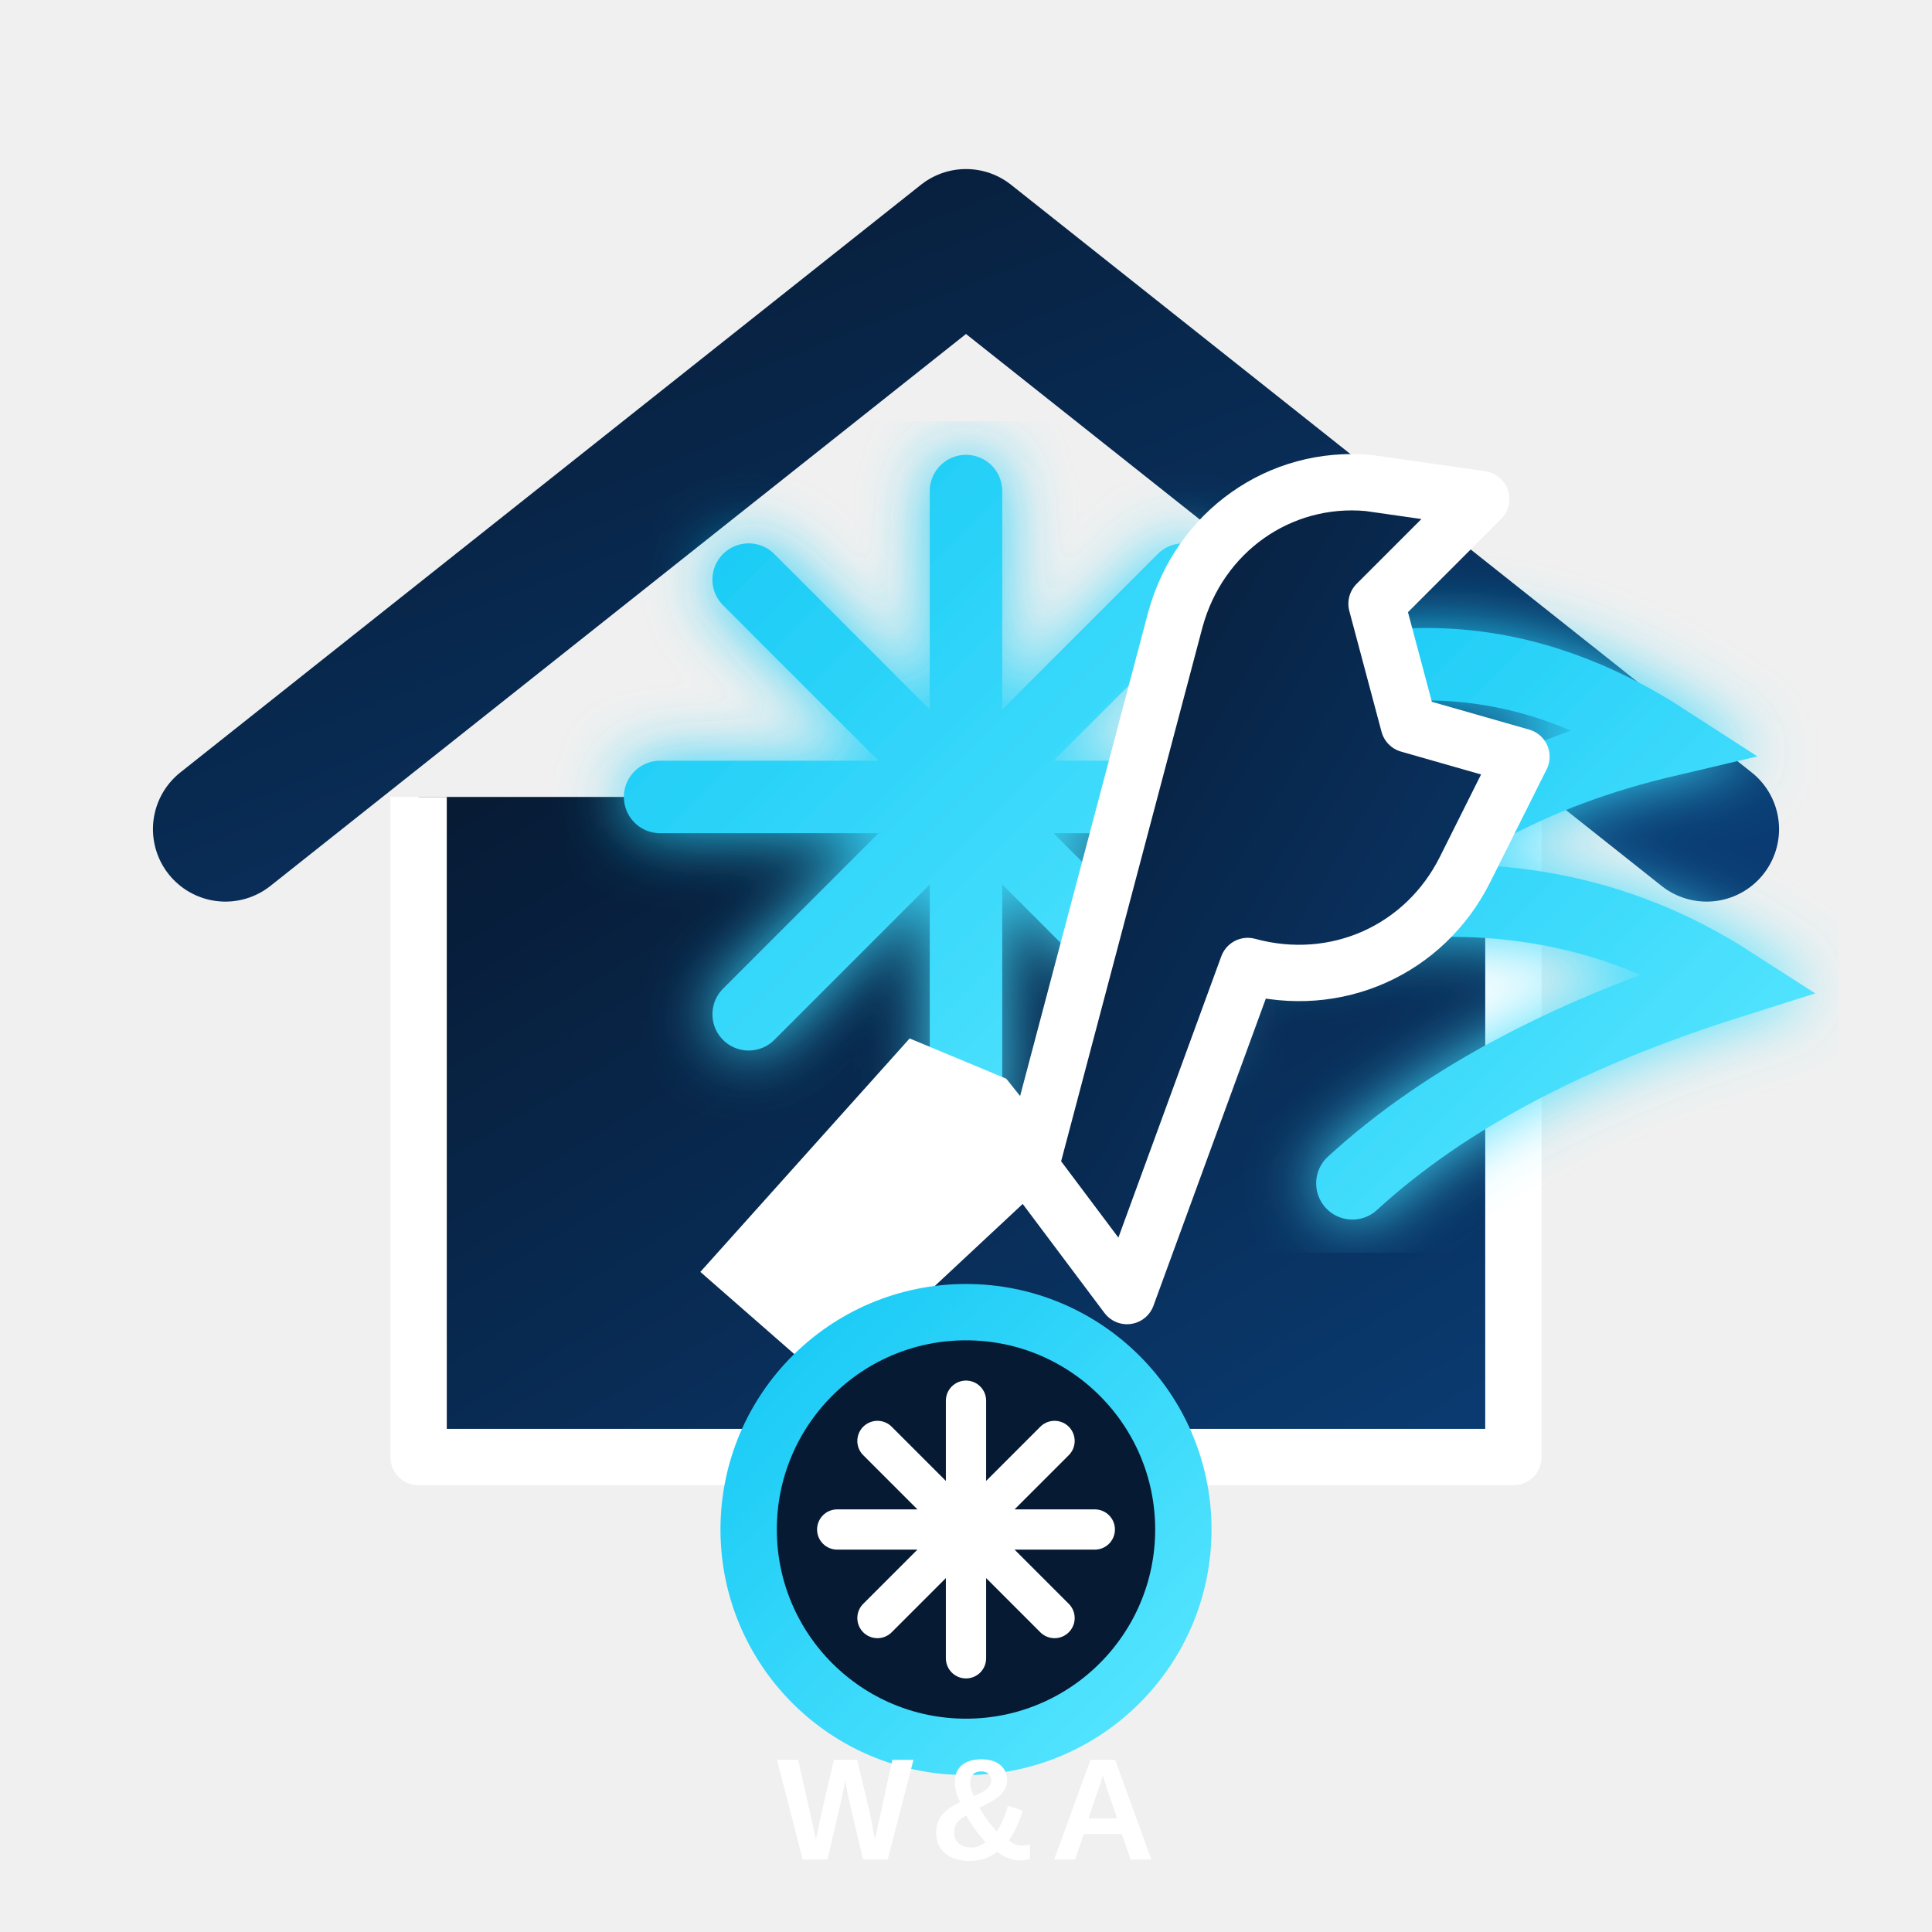
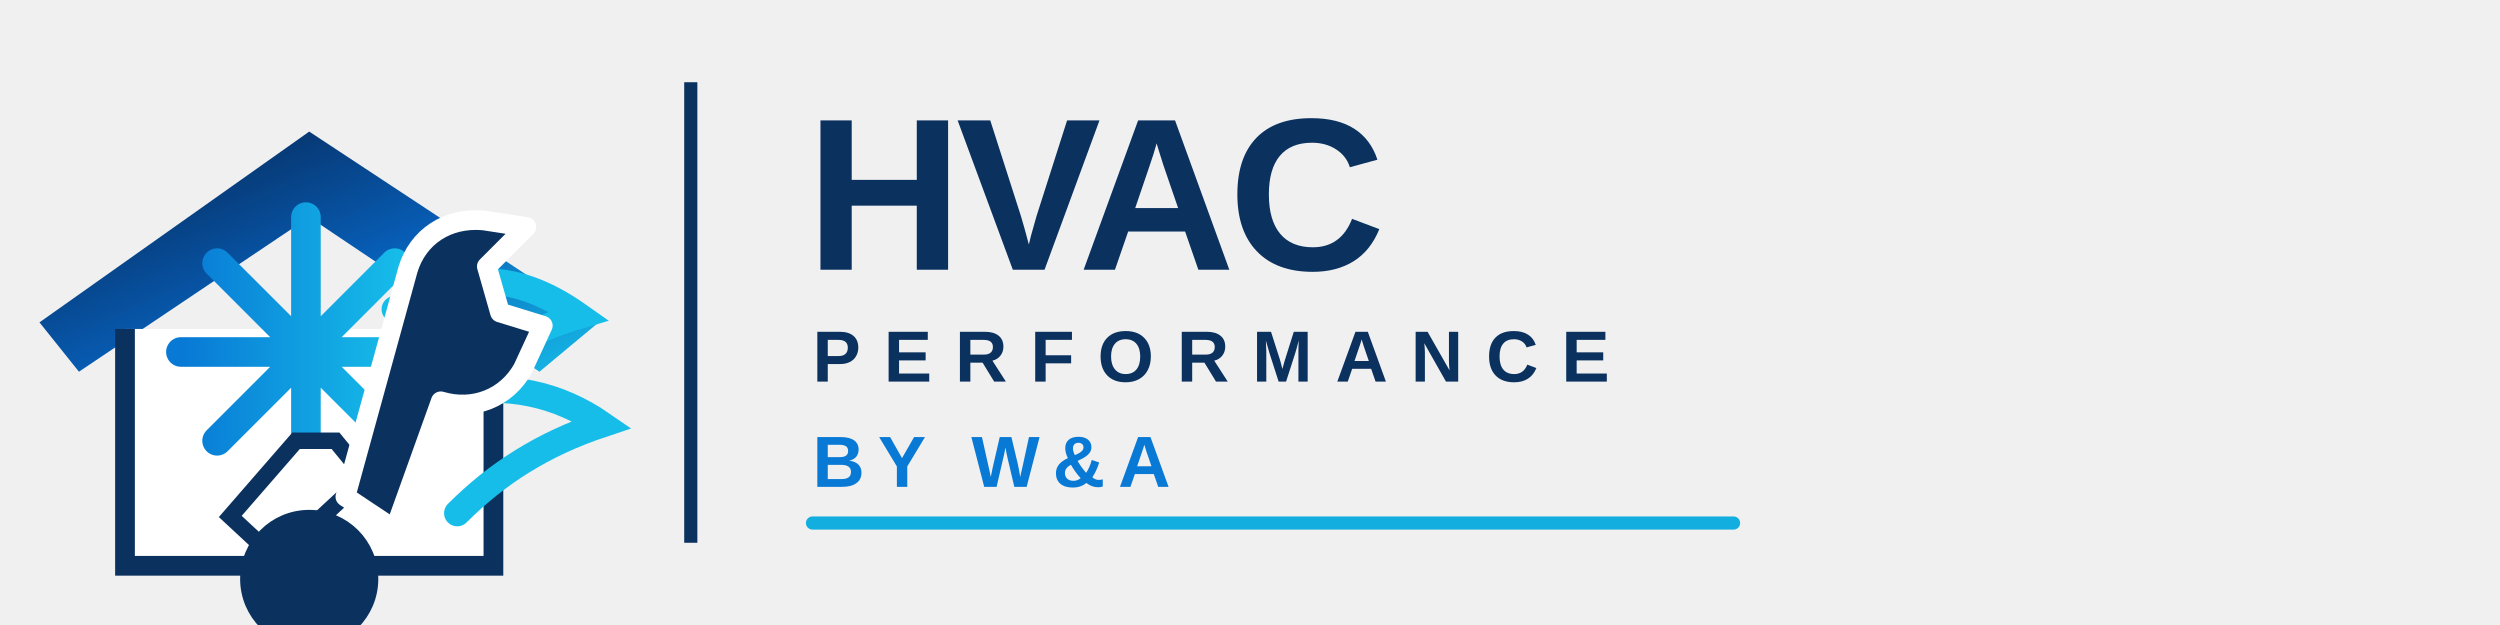
- <svg xmlns="http://www.w3.org/2000/svg" viewBox="0 0 240 240" role="img" aria-labelledby="title desc">
+ <svg xmlns="http://www.w3.org/2000/svg" viewBox="0 0 760 190" role="img" aria-labelledby="title desc">
  <defs>
-     <linearGradient id="navy" x1="0" y1="0" x2="1" y2="1">
-       <stop stop-color="#071a33" />
-       <stop offset="1" stop-color="#0a3c73" />
+     <linearGradient id="b" x1="0" y1="0" x2="1" y2="1">
+       <stop stop-color="#071d43" />
+       <stop offset=".55" stop-color="#075db5" />
+       <stop offset="1" stop-color="#16bde9" />
    </linearGradient>
-     <linearGradient id="cyan" x1="0" y1="0" x2="1" y2="1">
-       <stop stop-color="#16c9f5" />
-       <stop offset="1" stop-color="#58e6ff" />
+     <linearGradient id="a" x1="0" y1="0" x2="1" y2="0">
+       <stop stop-color="#0879d5" />
+       <stop offset="1" stop-color="#18c6ec" />
    </linearGradient>
-     <filter id="glow">
-       <feGaussianBlur stdDeviation="4" result="b" />
-       <feMerge>
-         <feMergeNode in="b" />
-         <feMergeNode in="SourceGraphic" />
-       </feMerge>
-     </filter>
  </defs>
-   <path d="M28 103 120 30l92 73" fill="none" stroke="url(#navy)" stroke-width="18" stroke-linecap="round" stroke-linejoin="round" />
-   <path d="M52 99v82h136V99" fill="url(#navy)" stroke="#fff" stroke-width="7" stroke-linejoin="round" />
-   <g filter="url(#glow)">
-     <path d="M120 61v76M82 99h76M93 72l54 54M147 72l-54 54" stroke="url(#cyan)" stroke-width="9" stroke-linecap="round" />
-     <path d="M151 89c21-10 39-8 56 3-17 4-29 11-40 21 18-3 34 0 48 9-19 6-35 14-47 25" fill="none" stroke="url(#cyan)" stroke-width="9" stroke-linecap="round" />
+   <g transform="translate(12 12)">
+     <path d="M82 28 170 86l-18 15-70-47-70 47L0 86 82 28Z" fill="url(#b)" />
+     <path d="M26 88v72h112V88" fill="#fff" stroke="#0b315f" stroke-width="6" />
+     <path d="M81 54v82M43 95h76M54 68l54 54M108 68l-54 54" stroke="url(#a)" stroke-width="9" stroke-linecap="round" />
+     <path d="M108 82c22-13 39-10 56 2-17 5-29 13-40 24 18-4 34 0 47 9-18 6-32 15-44 27" fill="none" stroke="#16bde9" stroke-width="8" stroke-linecap="round" />
+     <path d="M78 122 58 145l14 13 27-25-9-11z" fill="#fff" stroke="#0b315f" stroke-width="5" />
+     <path d="M93 139 112 70c3-10 12-16 23-15l13 2-12 12 4 14 13 4-6 13c-5 9-15 13-25 10l-14 39z" fill="#0b315f" stroke="#fff" stroke-width="6" stroke-linejoin="round" />
+     <circle cx="82" cy="164" r="19" fill="#0b315f" stroke="#0b315f" stroke-width="4" />
  </g>
-   <path d="M113 129 87 158l16 14 30-28-8-10z" fill="#fff" />
-   <path d="M128 145 146 77c3-11 13-18 24-17l14 2-13 13 4 15 14 4-7 14c-5 10-16 15-27 12l-15 41z" fill="url(#navy)" stroke="#fff" stroke-width="7" stroke-linejoin="round" />
-   <circle cx="120" cy="190" r="27" fill="#071a33" stroke="url(#cyan)" stroke-width="7" />
-   <path d="M120 174v32M104 190h32M109 179l22 22M131 179l-22 22" stroke="#fff" stroke-width="5" stroke-linecap="round" />
-   <text x="120" y="231" text-anchor="middle" font-family="Arial,Helvetica,sans-serif" font-size="18" font-weight="800" letter-spacing="2" fill="#fff">W&amp;A</text>
+   <path d="M210 25v140" stroke="#0b315f" stroke-width="4" />
+   <g fill="#0b315f" font-family="Arial,Helvetica,sans-serif">
+     <text x="245" y="82" font-size="66" font-weight="900" letter-spacing="-2">HVAC</text>
+     <text x="247" y="116" font-size="22" font-weight="800" letter-spacing="7">PERFORMANCE</text>
+     <text x="247" y="148" font-size="22" font-weight="900" letter-spacing="4" fill="#0879d5">BY W&amp;A</text>
+   </g>
+   <path d="M247 159h280" stroke="#12aee0" stroke-width="4" stroke-linecap="round" />
</svg>
